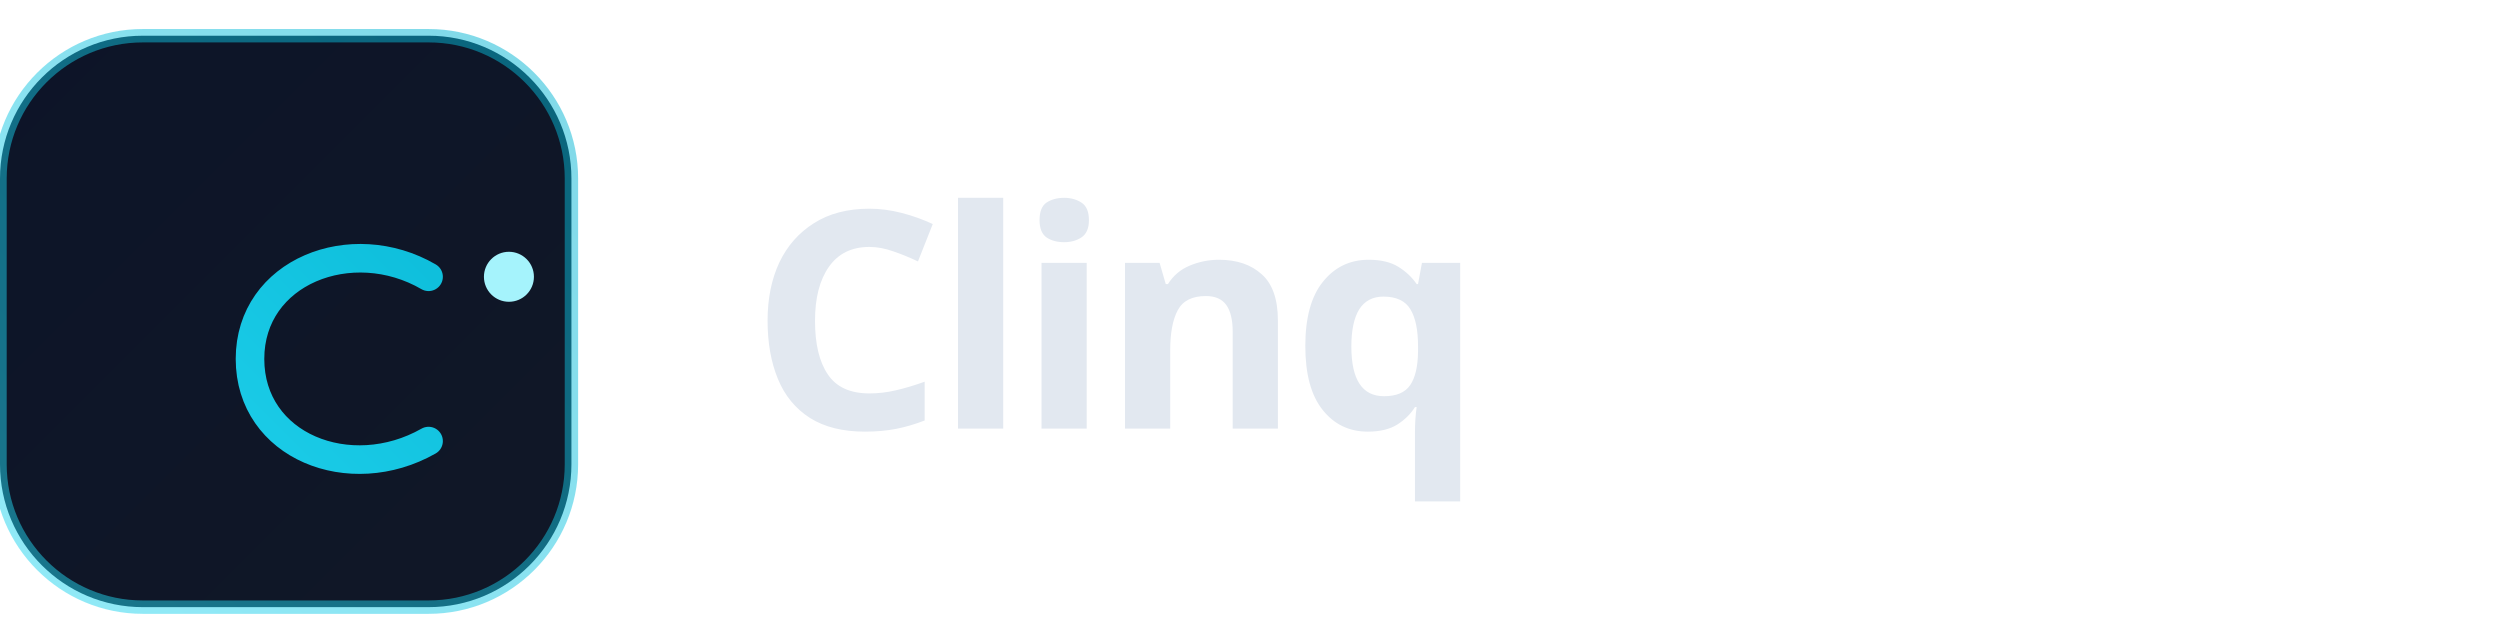
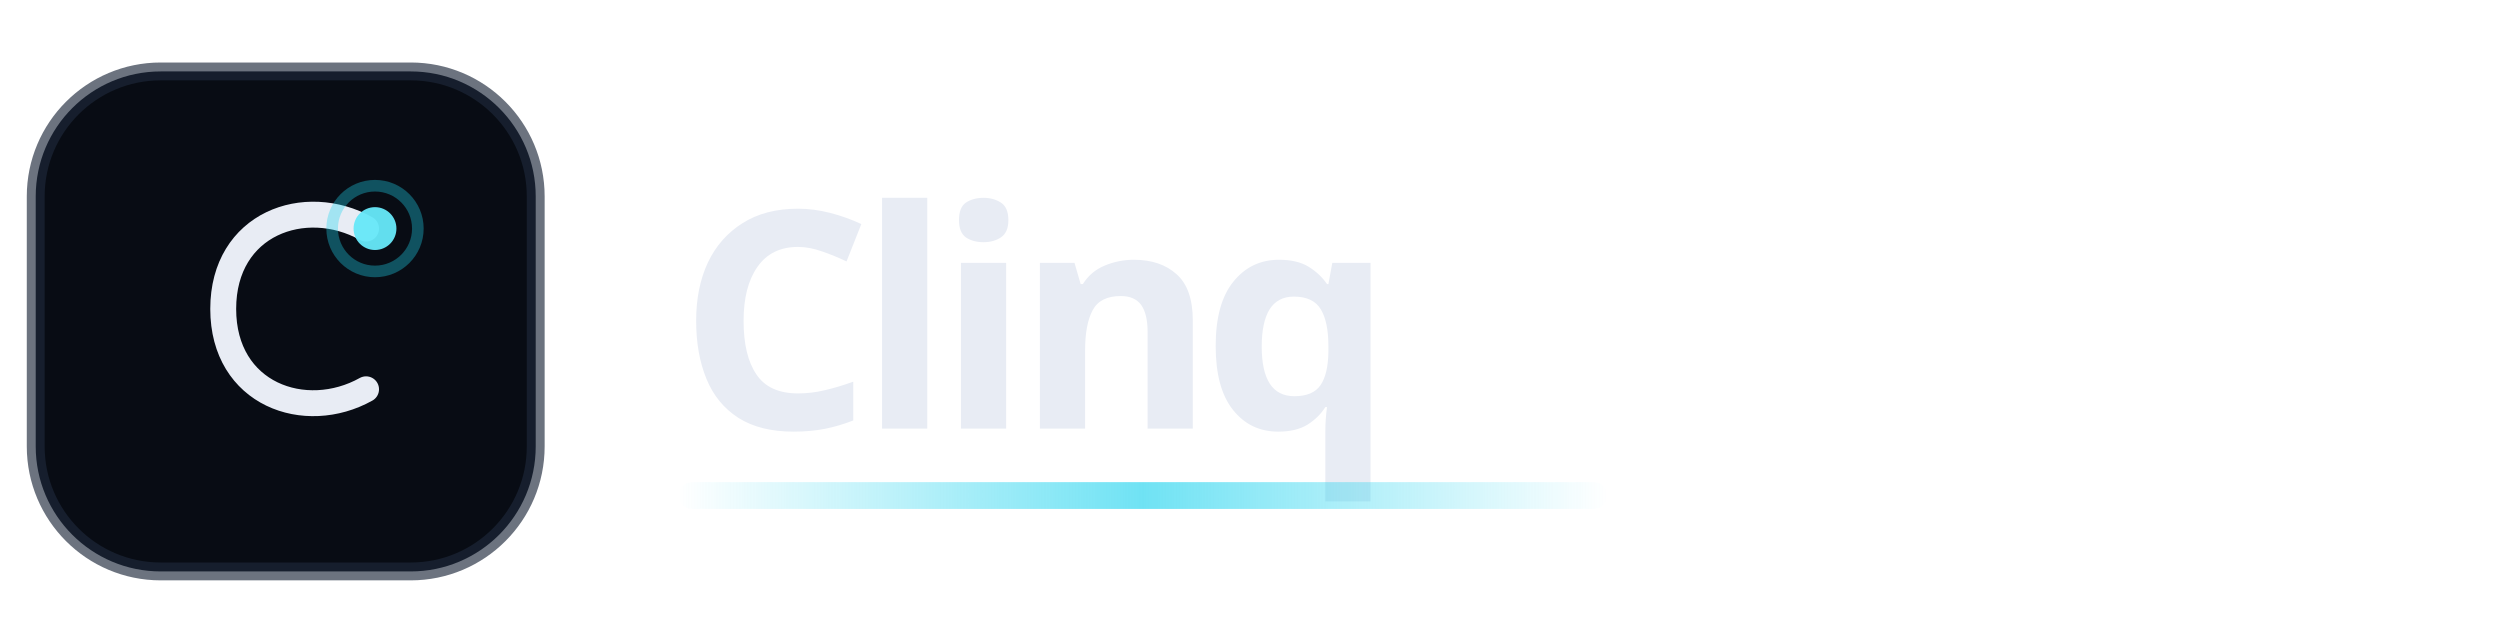
<svg xmlns="http://www.w3.org/2000/svg" viewBox="0 0 140 36" fill="none" role="img" aria-label="Clinq">
+   <g transform="translate(2 4)">
+     <rect x="0" y="0" width="28" height="28" rx="7" fill="#080c14" stroke="#1e293b" stroke-opacity="0.65" stroke-width="1" />
+     <path d="M18.5 8.8c-3.4-1.9-8-.3-8 4.5s4.6 6.4 8 4.5" stroke="#e8ecf4" stroke-width="1.45" stroke-linecap="round" fill="none" />
+     <circle cx="19" cy="8.8" r="1.2" fill="#67e8f9" opacity="0.95" />
+     <circle cx="19" cy="8.8" r="2.4" stroke="#22d3ee" stroke-opacity="0.35" stroke-width="0.65" fill="none" />
+   </g>
+   <text x="38" y="24" fill="#e8ecf4" font-family="ui-sans-serif, system-ui, sans-serif" font-size="17" font-weight="650" letter-spacing="-0.045em">Clinq</text>
+   <rect x="38" y="27" width="52" height="1.5" rx="0.75" fill="url(#w)" />
  <defs>
-     <linearGradient id="w" x1="0" y1="0" x2="36" y2="36" gradientUnits="userSpaceOnUse">
-       <stop stop-color="#0c1428" />
-       <stop offset="1" stop-color="#111827" />
-     </linearGradient>
-     <linearGradient id="g" x1="6" y1="30" x2="30" y2="6" gradientUnits="userSpaceOnUse">
-       <stop stop-color="#22d3ee" />
-       <stop offset="1" stop-color="#06b6d4" />
+     <linearGradient id="w" x1="38" y1="27" x2="90" y2="27" gradientUnits="userSpaceOnUse">
+       <stop stop-color="#22d3ee" stop-opacity="0" />
+       <stop offset="0.5" stop-color="#22d3ee" stop-opacity="0.65" />
+       <stop offset="1" stop-color="#22d3ee" stop-opacity="0" />
    </linearGradient>
  </defs>
-   <rect x="0" y="2" width="32" height="32" rx="8" fill="url(#w)" stroke="url(#g)" stroke-opacity="0.5" stroke-width="0.75" />
-   <path d="M20 11.5c-4.3-2.5-10-.3-10 4.6s5.6 7.1 10 4.6" stroke="url(#g)" stroke-width="1.6" stroke-linecap="round" fill="none" transform="translate(4 4)" />
-   <circle cx="24.5" cy="11.5" r="1.4" fill="#a5f3fc" transform="translate(4 4)" />
-   <text x="42" y="24" fill="#e2e8f0" font-family="ui-sans-serif, system-ui, sans-serif" font-size="17" font-weight="650" letter-spacing="-0.03em">Clinq</text>
</svg>
